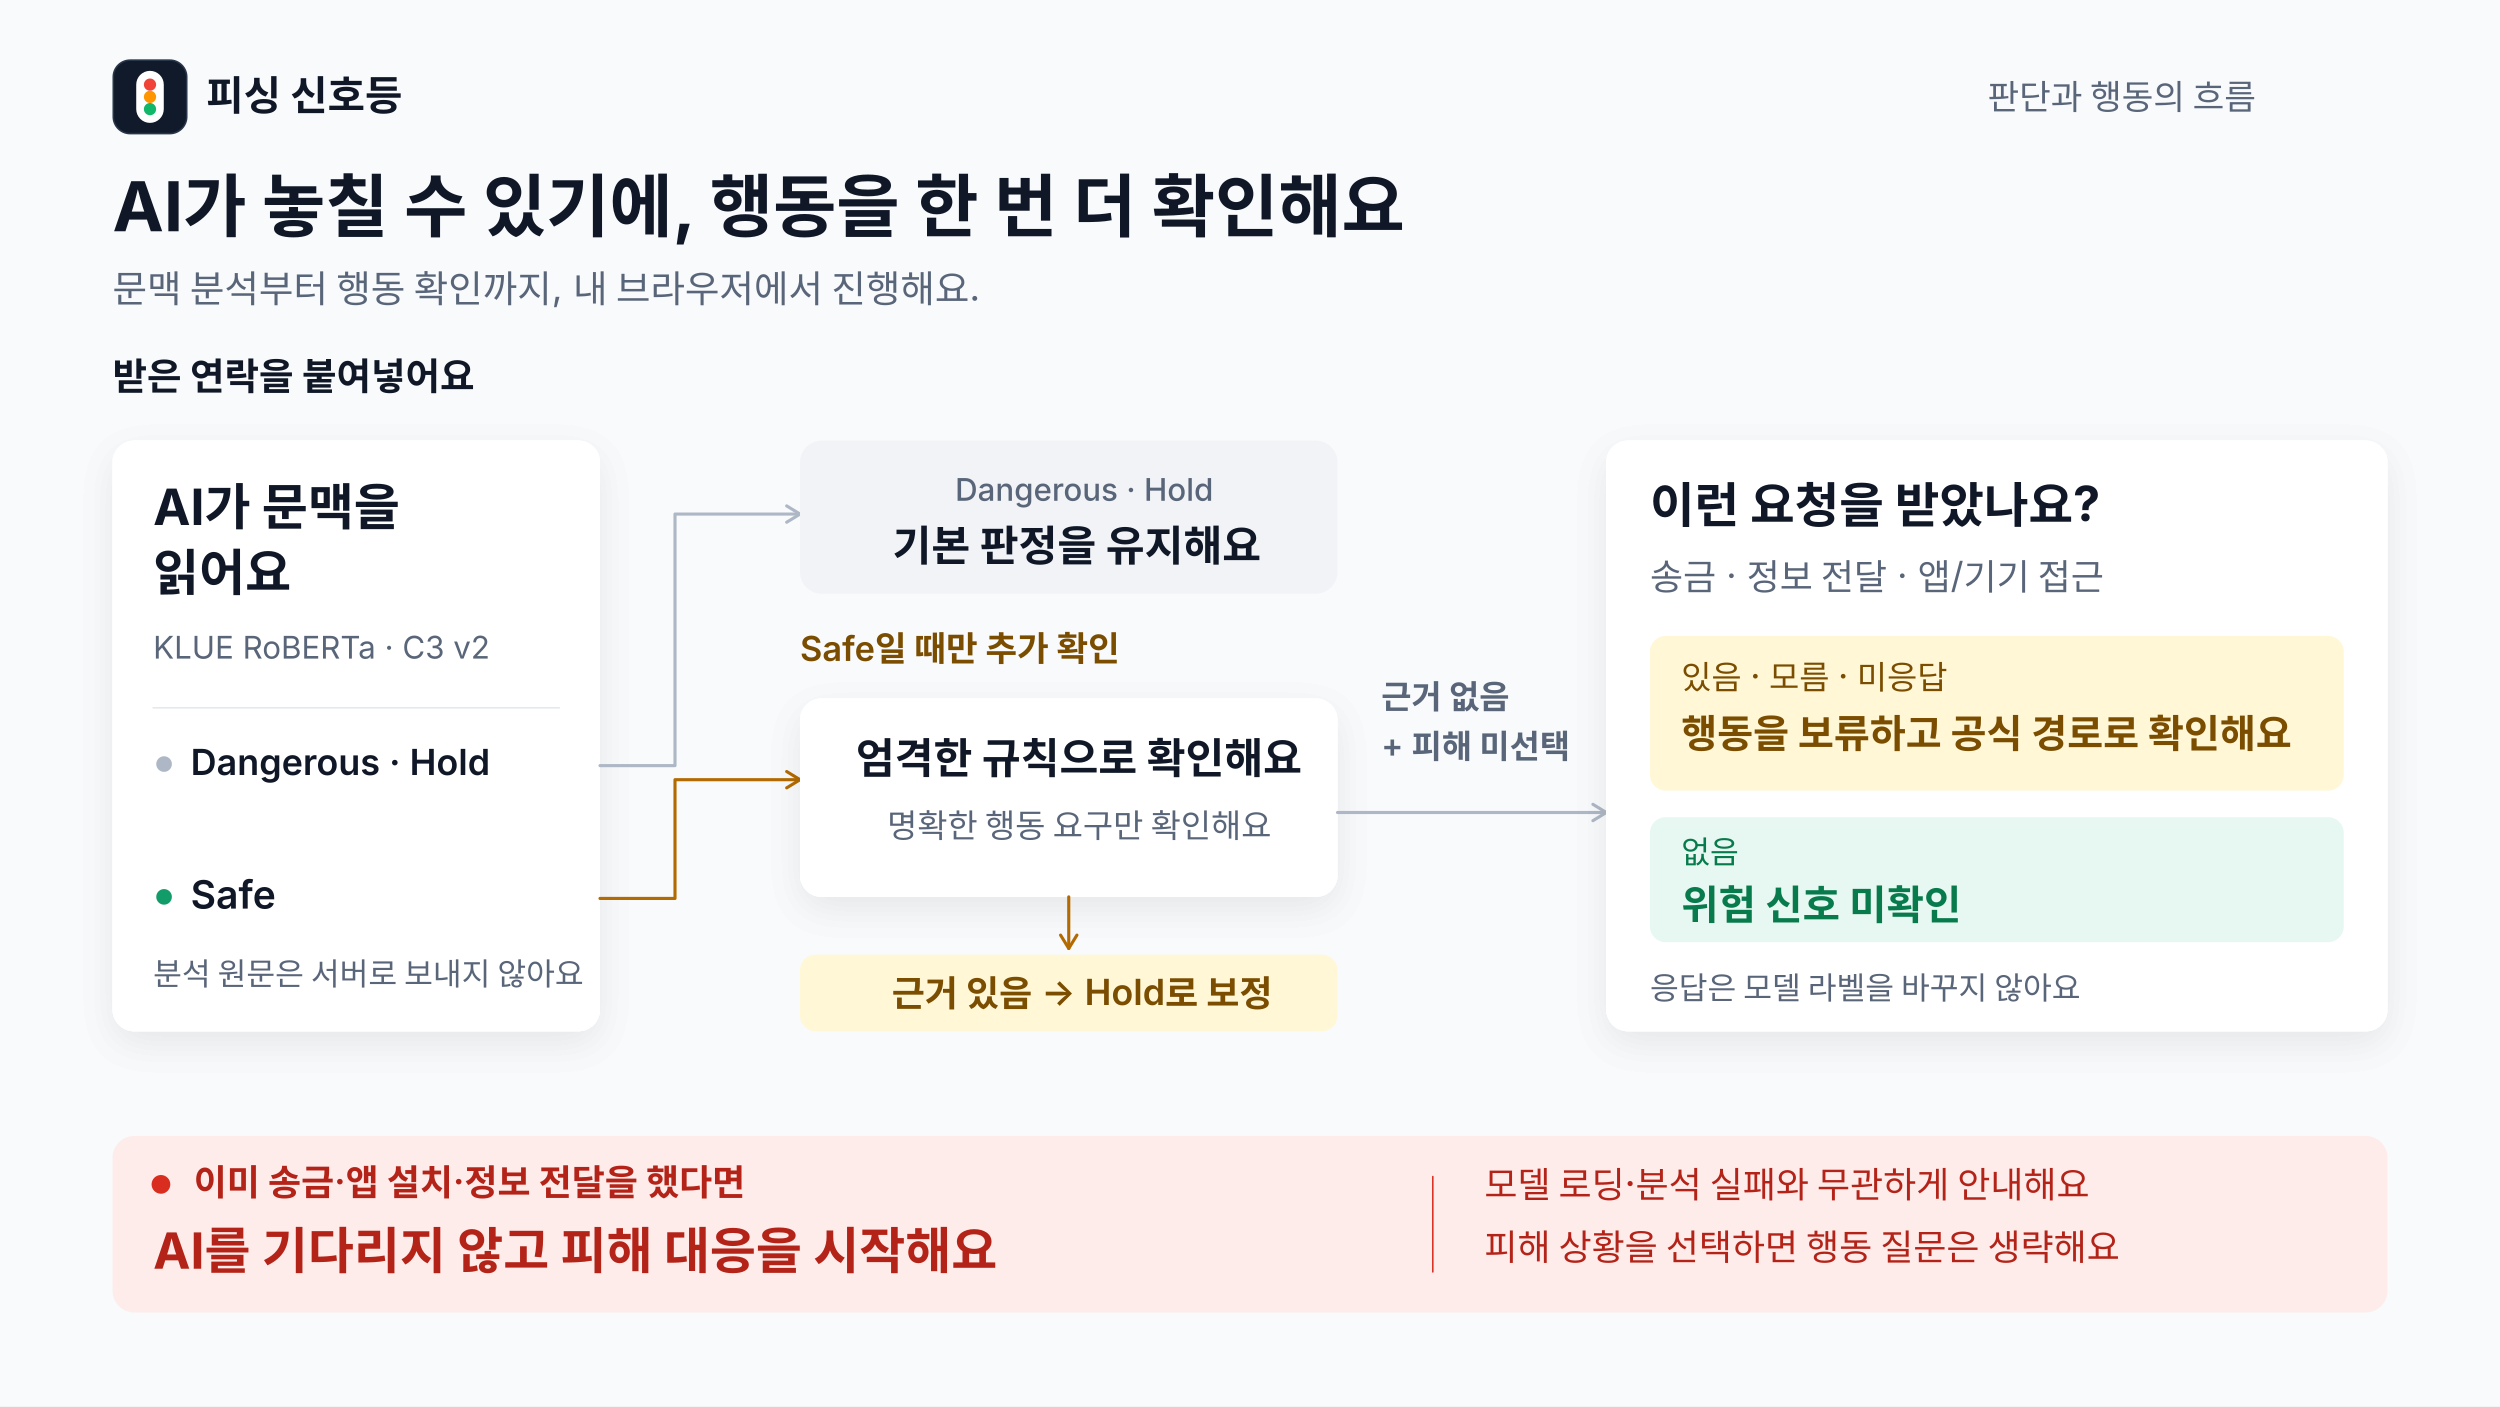
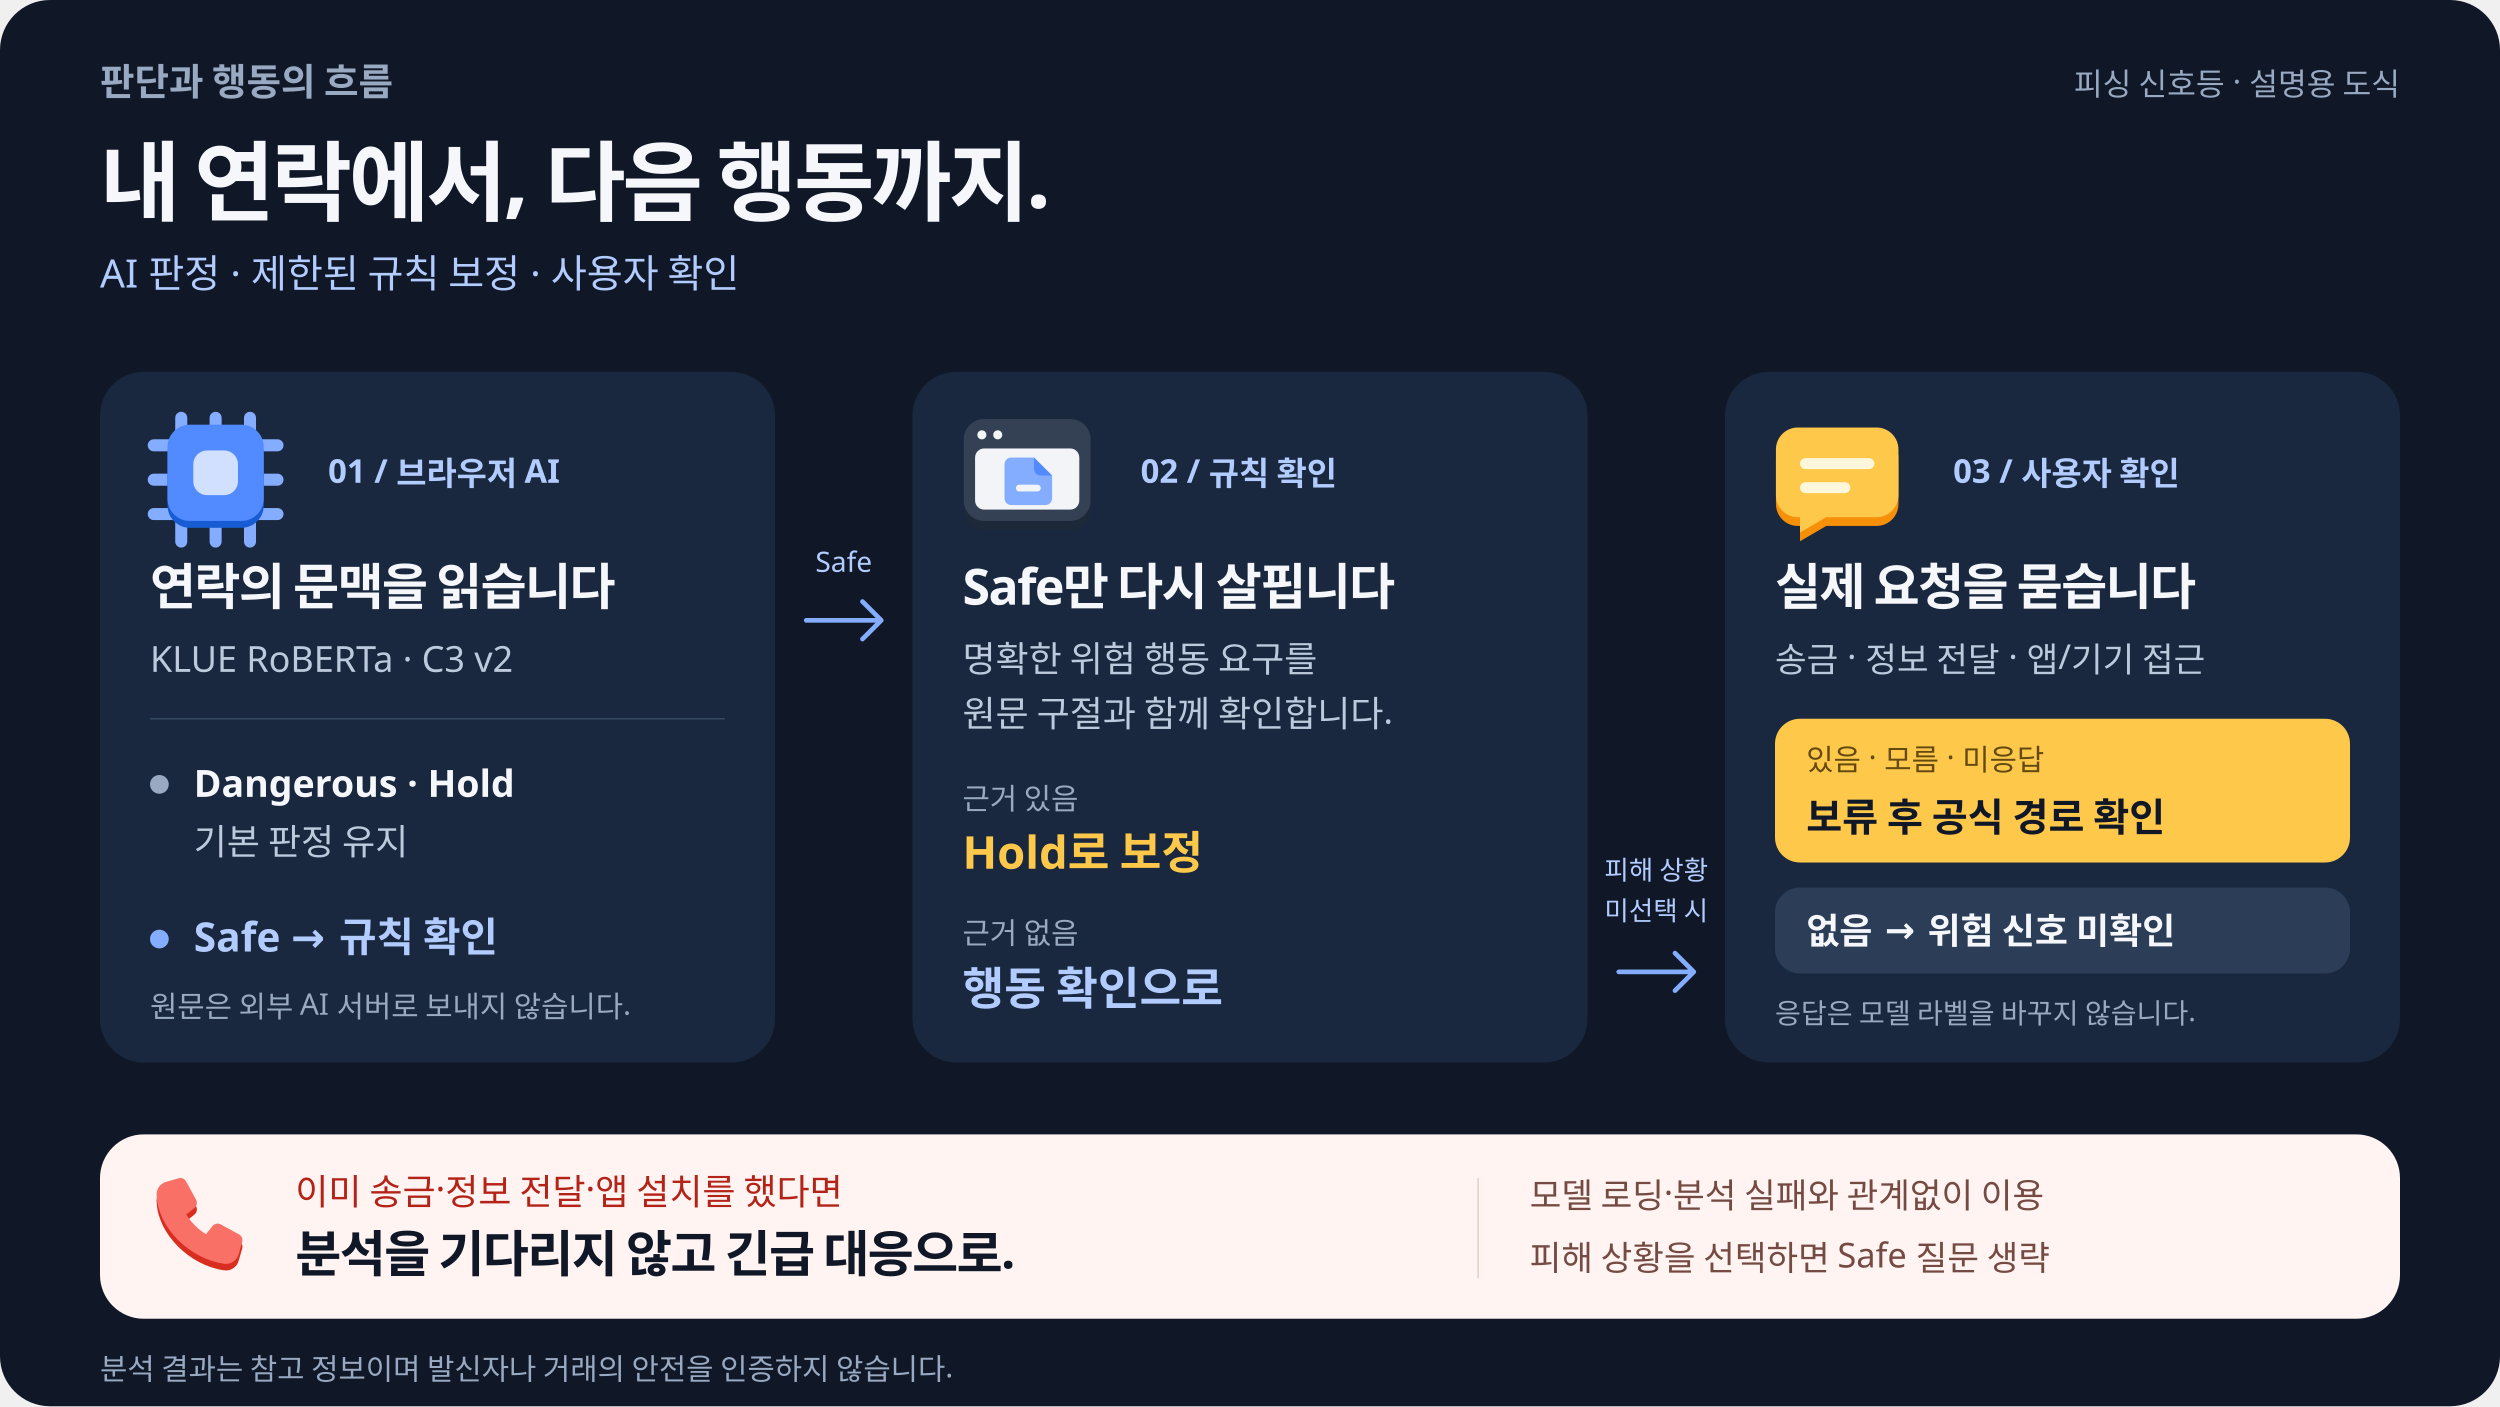
<svg xmlns="http://www.w3.org/2000/svg" width="1600" height="900" viewBox="0 0 1600 900" role="img" aria-labelledby="title desc">
  <defs>
-     <filter id="helper-shadow" x="-20%" y="-20%" width="140%" height="160%" color-interpolation-filters="sRGB">
-       <feDropShadow in="SourceGraphic" dx="0" dy="1" stdDeviation="1" flood-color="rgb(16 24 40)" flood-opacity="0.04" result="shadow1" />
-       <feDropShadow in="SourceGraphic" dx="0" dy="8" stdDeviation="12" flood-color="rgb(16 24 40)" flood-opacity="0.04" result="shadow2" />
-       <feMerge>
-         <feMergeNode in="shadow2" />
-         <feMergeNode in="shadow1" />
-         <feMergeNode in="SourceGraphic" />
-       </feMerge>
-     </filter>
+     <g id="chip">
+       <path d="M20 4v12M40 4v12M60 4v12M20 64v12M40 64v12M60 64v12M4 20h12M4 40h12M4 60h12M64 20h12M64 40h12M64 60h12" stroke="#84ADFF" stroke-width="7" stroke-linecap="round" />
+       <rect x="12" y="12" width="56" height="56" rx="13" fill="#175CD3" />
+       <rect x="12" y="8" width="56" height="56" rx="13" fill="#528BFF" />
+       <rect x="27" y="23" width="26" height="26" rx="8" fill="#D1E0FF" />
+     </g>
+     <g id="browser">
+       <rect x="4" y="11" width="56" height="45" rx="9" fill="#1D2939" />
+       <rect x="4" y="7" width="56" height="45" rx="9" fill="#344054" />
+       <rect x="9" y="20" width="46" height="27" rx="4" fill="#F2F4F7" />
+       <circle cx="12" cy="14" r="2" fill="#F2F4F7" />
+       <circle cx="19" cy="14" r="2" fill="#F2F4F7" />
+       <path d="M25 24h10l8 8v10a3 3 0 0 1-3 3H25a3 3 0 0 1-3-3V27a3 3 0 0 1 3-3Z" fill="#84ADFF" />
+       <path d="M35 24v5a3 3 0 0 0 3 3h5Z" fill="#528BFF" />
+       <rect x="27" y="36" width="11" height="3" rx="1.5" fill="#F2F4F7" />
+     </g>
+     <g id="message">
+       <path d="M14 13h36a10 10 0 0 1 10 10v21a10 10 0 0 1-10 10H27l-12 7V54h-1A10 10 0 0 1 4 44V23a10 10 0 0 1 10-10Z" fill="#F79009" />
+       <path d="M14 9h36a10 10 0 0 1 10 10v21a10 10 0 0 1-10 10H27l-12 7V50h-1A10 10 0 0 1 4 40V19A10 10 0 0 1 14 9Z" fill="#FEC84B" />
+       <rect x="15" y="23" width="34" height="5" rx="2.5" fill="#FFF7DB" />
+       <rect x="15" y="34" width="23" height="5" rx="2.5" fill="#FFF7DB" />
+     </g>
+     <g id="phone">
+       <path d="m12 10 7-2a4 4 0 0 1 5 2l6 11a4 4 0 0 1-1 5l-5 4a38 38 0 0 0 12 12l4-5a4 4 0 0 1 5-1l11 6a4 4 0 0 1 2 5l-2 7a8 8 0 0 1-9 6C26 57 7 38 6 19a8 8 0 0 1 6-9Z" fill="#D92D20" />
+       <path d="m12 6 7-2a4 4 0 0 1 5 2l6 11a4 4 0 0 1-1 5l-5 4a38 38 0 0 0 12 12l4-5a4 4 0 0 1 5-1l11 6a4 4 0 0 1 2 5l-2 7a8 8 0 0 1-9 6C26 53 7 34 6 15a8 8 0 0 1 6-9Z" fill="#F97066" />
+     </g>
  </defs>
-   <rect width="1600" height="900" fill="#f8fafc" />
-   <rect x="72.49" y="38.49" width="47.02" height="47.02" rx="10.776" fill="#101A2B" stroke="#29364A" stroke-width="1" />
-   <rect x="87.184" y="45.347" width="17.633" height="33.306" rx="8.816" fill="white" stroke="none" stroke-width="1" />
-   <circle cx="96.0" cy="54.163" r="3.918" fill="#F04438" />
-   <circle cx="96.0" cy="62.0" r="3.918" fill="#FF9500" />
-   <circle cx="96.0" cy="69.837" r="3.918" fill="#12B76A" />
-   <text x="132" y="70.5" font-family="&quot;Noto Sans KR&quot;, -apple-system, BlinkMacSystemFont, &quot;Apple SD Gothic Neo&quot;, &quot;Segoe UI&quot;, sans-serif" font-size="26" font-weight="700" fill="#101828">피싱 신호등</text>
-   <text x="1272" y="70.0" font-family="&quot;Noto Sans KR&quot;, -apple-system, BlinkMacSystemFont, &quot;Apple SD Gothic Neo&quot;, &quot;Segoe UI&quot;, sans-serif" font-size="22" font-weight="500" fill="#596579">판단과 행동의 흐름</text>
-   <text x="72" y="148.0" font-family="&quot;Noto Sans KR&quot;, -apple-system, BlinkMacSystemFont, &quot;Apple SD Gothic Neo&quot;, &quot;Segoe UI&quot;, sans-serif" font-size="44" font-weight="700" fill="#101828">AI가 놓칠 수 있기에, 행동을 한 번 더 확인해요</text>
-   <text x="72" y="193.5" font-family="&quot;Noto Sans KR&quot;, -apple-system, BlinkMacSystemFont, &quot;Apple SD Gothic Neo&quot;, &quot;Segoe UI&quot;, sans-serif" font-size="24" font-weight="400" fill="#596579">문맥 분석부터 행동 확인까지, 내 브라우저에서 진행해요.</text>
-   <text x="72" y="249.5" font-family="&quot;Noto Sans KR&quot;, -apple-system, BlinkMacSystemFont, &quot;Apple SD Gothic Neo&quot;, &quot;Segoe UI&quot;, sans-serif" font-size="24" font-weight="600" fill="#101828">받은 연락을 붙여넣어요</text>
-   <rect x="72" y="282" width="312" height="378" rx="14.0" fill="#ffffff" stroke="none" stroke-width="1" filter="url(#helper-shadow)" />
-   <text x="98" y="336.0" font-family="&quot;Noto Sans KR&quot;, -apple-system, BlinkMacSystemFont, &quot;Apple SD Gothic Neo&quot;, &quot;Segoe UI&quot;, sans-serif" font-size="32" font-weight="700" fill="#101828">AI가 문맥을</text>
-   <text x="98" y="378.0" font-family="&quot;Noto Sans KR&quot;, -apple-system, BlinkMacSystemFont, &quot;Apple SD Gothic Neo&quot;, &quot;Segoe UI&quot;, sans-serif" font-size="32" font-weight="700" fill="#101828">읽어요</text>
-   <text x="98" y="421.5" font-family="&quot;Noto Sans KR&quot;, -apple-system, BlinkMacSystemFont, &quot;Apple SD Gothic Neo&quot;, &quot;Segoe UI&quot;, sans-serif" font-size="20" font-weight="400" fill="#596579">KLUE RoBERTa · C3 v2</text>
-   <polyline points="98,453 358,453" fill="none" stroke="#e5e9ee" stroke-width="1" stroke-linecap="round" stroke-linejoin="round" />
-   <circle cx="105" cy="489" r="5" fill="#aeb7c5" />
-   <text x="122" y="496.0" font-family="&quot;Noto Sans KR&quot;, -apple-system, BlinkMacSystemFont, &quot;Apple SD Gothic Neo&quot;, &quot;Segoe UI&quot;, sans-serif" font-size="23" font-weight="600" fill="#101828">Dangerous · Hold</text>
-   <circle cx="105" cy="574" r="5" fill="#129c69" />
-   <text x="122" y="581.5" font-family="&quot;Noto Sans KR&quot;, -apple-system, BlinkMacSystemFont, &quot;Apple SD Gothic Neo&quot;, &quot;Segoe UI&quot;, sans-serif" font-size="25" font-weight="600" fill="#101828">Safe</text>
-   <text x="98" y="630.5" font-family="&quot;Noto Sans KR&quot;, -apple-system, BlinkMacSystemFont, &quot;Apple SD Gothic Neo&quot;, &quot;Segoe UI&quot;, sans-serif" font-size="20" font-weight="400" fill="#596579">분석 원문은 서버로 보내지 않아요</text>
-   <polyline points="384,490 432,490 432,329 512,329" fill="none" stroke="#aeb7c5" stroke-width="2" stroke-linecap="round" stroke-linejoin="round" />
-   <polyline points="503.475,334.227 512,329 503.475,323.773" fill="none" stroke="#aeb7c5" stroke-width="2" stroke-linecap="round" stroke-linejoin="round" />
-   <rect x="512" y="282" width="344" height="98" rx="14" fill="#f1f3f6" stroke="none" stroke-width="1" />
-   <text x="611.25" y="320.5" font-family="&quot;Noto Sans KR&quot;, -apple-system, BlinkMacSystemFont, &quot;Apple SD Gothic Neo&quot;, &quot;Segoe UI&quot;, sans-serif" font-size="20" font-weight="500" fill="#596579">Dangerous · Hold</text>
-   <text x="571.25" y="359.0" font-family="&quot;Noto Sans KR&quot;, -apple-system, BlinkMacSystemFont, &quot;Apple SD Gothic Neo&quot;, &quot;Segoe UI&quot;, sans-serif" font-size="27" font-weight="600" fill="#101828">기본 판정을 유지해요</text>
-   <polyline points="384,575 432,575 432,499 512,499" fill="none" stroke="#b36a00" stroke-width="2" stroke-linecap="round" stroke-linejoin="round" />
-   <polyline points="503.475,504.227 512,499 503.475,493.773" fill="none" stroke="#b36a00" stroke-width="2" stroke-linecap="round" stroke-linejoin="round" />
-   <text x="512" y="423.0" font-family="&quot;Noto Sans KR&quot;, -apple-system, BlinkMacSystemFont, &quot;Apple SD Gothic Neo&quot;, &quot;Segoe UI&quot;, sans-serif" font-size="22" font-weight="600" fill="#7a4d00">Safe일 때만 추가 확인</text>
-   <rect x="512" y="447" width="344" height="127" rx="14.0" fill="#ffffff" stroke="none" stroke-width="1" filter="url(#helper-shadow)" />
-   <text x="547.75" y="495.0" font-family="&quot;Noto Sans KR&quot;, -apple-system, BlinkMacSystemFont, &quot;Apple SD Gothic Neo&quot;, &quot;Segoe UI&quot;, sans-serif" font-size="27" font-weight="700" fill="#101828">엄격한 규칙으로 확인해요</text>
-   <text x="567.75" y="536.0" font-family="&quot;Noto Sans KR&quot;, -apple-system, BlinkMacSystemFont, &quot;Apple SD Gothic Neo&quot;, &quot;Segoe UI&quot;, sans-serif" font-size="21" font-weight="400" fill="#596579">명확한 행동 요구만 확인해요</text>
-   <polyline points="684,574 684,607" fill="none" stroke="#b36a00" stroke-width="2" stroke-linecap="round" stroke-linejoin="round" />
-   <polyline points="678.773,598.475 684,607 689.227,598.475" fill="none" stroke="#b36a00" stroke-width="2" stroke-linecap="round" stroke-linejoin="round" />
-   <rect x="512" y="611" width="344" height="49" rx="10" fill="#fff7d6" stroke="none" stroke-width="1" />
-   <text x="570.75" y="644.0" font-family="&quot;Noto Sans KR&quot;, -apple-system, BlinkMacSystemFont, &quot;Apple SD Gothic Neo&quot;, &quot;Segoe UI&quot;, sans-serif" font-size="23" font-weight="600" fill="#7a4d00">근거 있음 → Hold로 보정</text>
-   <text x="884" y="453.5" font-family="&quot;Noto Sans KR&quot;, -apple-system, BlinkMacSystemFont, &quot;Apple SD Gothic Neo&quot;, &quot;Segoe UI&quot;, sans-serif" font-size="21" font-weight="600" fill="#596579">근거 없음</text>
-   <text x="884" y="484.5" font-family="&quot;Noto Sans KR&quot;, -apple-system, BlinkMacSystemFont, &quot;Apple SD Gothic Neo&quot;, &quot;Segoe UI&quot;, sans-serif" font-size="21" font-weight="600" fill="#596579">+ 피해 미선택</text>
-   <polyline points="856,520 1028,520" fill="none" stroke="#aeb7c5" stroke-width="2" stroke-linecap="round" stroke-linejoin="round" />
-   <polyline points="1019.475,525.227 1028,520 1019.475,514.773" fill="none" stroke="#aeb7c5" stroke-width="2" stroke-linecap="round" stroke-linejoin="round" />
-   <rect x="1028" y="282" width="500" height="378" rx="14.0" fill="#ffffff" stroke="none" stroke-width="1" filter="url(#helper-shadow)" />
-   <text x="1056" y="334.5" font-family="&quot;Noto Sans KR&quot;, -apple-system, BlinkMacSystemFont, &quot;Apple SD Gothic Neo&quot;, &quot;Segoe UI&quot;, sans-serif" font-size="31" font-weight="700" fill="#101828">이런 요청을 받았나요?</text>
-   <text x="1056" y="377.5" font-family="&quot;Noto Sans KR&quot;, -apple-system, BlinkMacSystemFont, &quot;Apple SD Gothic Neo&quot;, &quot;Segoe UI&quot;, sans-serif" font-size="23" font-weight="400" fill="#596579">송금 · 정보 전달 · 앱/기기 접근</text>
-   <rect x="1056" y="407" width="444" height="99" rx="10" fill="#fff7d6" stroke="none" stroke-width="1" />
-   <text x="1076" y="441.0" font-family="&quot;Noto Sans KR&quot;, -apple-system, BlinkMacSystemFont, &quot;Apple SD Gothic Neo&quot;, &quot;Segoe UI&quot;, sans-serif" font-size="21" font-weight="500" fill="#7a4d00">있음 · 모름 · 미응답</text>
-   <text x="1076" y="478.5" font-family="&quot;Noto Sans KR&quot;, -apple-system, BlinkMacSystemFont, &quot;Apple SD Gothic Neo&quot;, &quot;Segoe UI&quot;, sans-serif" font-size="25" font-weight="600" fill="#7a4d00">행동을 보류하고 공식 경로로 확인해요</text>
-   <rect x="1056" y="523" width="444" height="80" rx="10" fill="#e7f7f1" stroke="none" stroke-width="1" />
-   <text x="1076" y="552.5" font-family="&quot;Noto Sans KR&quot;, -apple-system, BlinkMacSystemFont, &quot;Apple SD Gothic Neo&quot;, &quot;Segoe UI&quot;, sans-serif" font-size="20" font-weight="500" fill="#087b4d">없음</text>
-   <text x="1076" y="588.5" font-family="&quot;Noto Sans KR&quot;, -apple-system, BlinkMacSystemFont, &quot;Apple SD Gothic Neo&quot;, &quot;Segoe UI&quot;, sans-serif" font-size="26" font-weight="600" fill="#087b4d">위험 신호 미확인</text>
-   <text x="1056" y="639.5" font-family="&quot;Noto Sans KR&quot;, -apple-system, BlinkMacSystemFont, &quot;Apple SD Gothic Neo&quot;, &quot;Segoe UI&quot;, sans-serif" font-size="20" font-weight="400" fill="#596579">응답은 모델 라벨을 바꾸지 않아요</text>
-   <rect x="72" y="727" width="1456" height="113" rx="14" fill="#feeceb" stroke="none" stroke-width="1" />
-   <circle cx="103" cy="758" r="6" fill="#d92d20" />
-   <text x="124" y="765.0" font-family="&quot;Noto Sans KR&quot;, -apple-system, BlinkMacSystemFont, &quot;Apple SD Gothic Neo&quot;, &quot;Segoe UI&quot;, sans-serif" font-size="23" font-weight="600" fill="#b42318">이미 송금·앱 설치·정보 전달을 했다면</text>
-   <text x="98" y="812.0" font-family="&quot;Noto Sans KR&quot;, -apple-system, BlinkMacSystemFont, &quot;Apple SD Gothic Neo&quot;, &quot;Segoe UI&quot;, sans-serif" font-size="32" font-weight="700" fill="#b42318">AI를 기다리지 않고 피해 대응을 시작해요</text>
-   <polyline points="917,753 917,814" fill="none" stroke="#d92d20" stroke-width="1" stroke-linecap="round" stroke-linejoin="round" />
-   <text x="950" y="766.5" font-family="&quot;Noto Sans KR&quot;, -apple-system, BlinkMacSystemFont, &quot;Apple SD Gothic Neo&quot;, &quot;Segoe UI&quot;, sans-serif" font-size="23" font-weight="500" fill="#b42318">모델 로딩·분석 실패와 무관하게 안내해요</text>
-   <text x="950" y="806.5" font-family="&quot;Noto Sans KR&quot;, -apple-system, BlinkMacSystemFont, &quot;Apple SD Gothic Neo&quot;, &quot;Segoe UI&quot;, sans-serif" font-size="23" font-weight="500" fill="#b42318">피해 상황을 선택하면 행동 질문은 생략해요</text>
+   <style>text { font-family: 'Apple SD Gothic Neo', 'Noto Sans KR', sans-serif; }</style>
+   <rect width="1600" height="900" rx="32" fill="#101828" />
+   <g fill="#F5F7FB">
+     <text x="64" y="61" font-size="24" font-weight="600" fill="#98A9C1">판단과 행동의 흐름</text>
+     <text x="1536" y="61" text-anchor="end" font-size="20" fill="#98A9C1">피싱 신호등 · 설명용 도식</text>
+     <text x="64" y="137" font-size="56" font-weight="800" letter-spacing="-2">내 연락에서, 다음 행동까지.</text>
+     <text x="64" y="184" font-size="25" fill="#B2CCFF">AI 판정 · 제한된 규칙 보정 · 사용자 확인</text>
+     <rect x="64" y="238" width="432" height="442" rx="28" fill="#19283E" />
+     <g transform="translate(94 263) scale(1.1)">
+       <use href="#chip" />
+     </g>
+     <text x="210" y="309" font-size="21" font-weight="600" fill="#B2CCFF">01 / 브라우저 AI</text>
+     <text x="96" y="387" font-size="32" font-weight="700" letter-spacing="-1">연락의 문맥을 읽습니다</text>
+     <text x="96" y="430" font-size="23" fill="#BDCADD">KLUE RoBERTa · C3 v2</text>
+     <path d="M96 460h368" stroke="#344762" />
+     <circle cx="102" cy="502" r="6" fill="#98A9C1" />
+     <text x="124" y="510" font-size="24" font-weight="600">Dangerous · Hold</text>
+     <text x="124" y="547" font-size="23" fill="#BDCADD">기본 판정 유지</text>
+     <circle cx="102" cy="601" r="6" fill="#84ADFF" />
+     <text x="124" y="609" font-size="26" font-weight="700" fill="#B2CCFF">Safe → 규칙 확인</text>
+     <text x="96" y="651" font-size="19" fill="#98A9C1">원문은 외부 AI 서버로 보내지 않습니다.</text>
+     <path d="M516 397h48m-12-12 12 12-12 12" fill="none" stroke="#84ADFF" stroke-width="3" stroke-linecap="round" stroke-linejoin="round" />
+     <text x="540" y="366" text-anchor="middle" font-size="18" fill="#B2CCFF">Safe</text>
+     <rect x="584" y="238" width="432" height="442" rx="28" fill="#19283E" />
+     <g transform="translate(611 258) scale(1.45)">
+       <use href="#browser" />
+     </g>
+     <text x="730" y="309" font-size="21" font-weight="600" fill="#B2CCFF">02 / 규칙 확인</text>
+     <text x="616" y="387" font-size="32" font-weight="700" letter-spacing="-1">Safe만 다시 살핍니다</text>
+     <text x="616" y="430" font-size="23" fill="#BDCADD">명확한 위험 행동 요구를</text>
+     <text x="616" y="465" font-size="23" fill="#BDCADD">원문 구절과 함께 확인합니다.</text>
+     <text x="616" y="518" font-size="19" fill="#98A9C1">근거 있음</text>
+     <text x="616" y="556" font-size="29" font-weight="700" fill="#FEC84B">Hold로 보정</text>
+     <text x="616" y="604" font-size="19" fill="#98A9C1">근거 없음</text>
+     <text x="616" y="643" font-size="29" font-weight="700" fill="#B2CCFF">행동 확인으로</text>
+     <text x="1060" y="563" text-anchor="middle" font-size="17" fill="#B2CCFF">피해 상황</text>
+     <text x="1060" y="589" text-anchor="middle" font-size="17" fill="#B2CCFF">미선택 시</text>
+     <path d="M1036 622h48m-12-12 12 12-12 12" fill="none" stroke="#84ADFF" stroke-width="3" stroke-linecap="round" stroke-linejoin="round" />
+     <rect x="1104" y="238" width="432" height="442" rx="28" fill="#19283E" />
+     <g transform="translate(1131 261) scale(1.4)">
+       <use href="#message" />
+     </g>
+     <text x="1250" y="309" font-size="21" font-weight="600" fill="#B2CCFF">03 / 사용자 확인</text>
+     <text x="1136" y="387" font-size="32" font-weight="700" letter-spacing="-1">실제 요청을 묻습니다</text>
+     <text x="1136" y="430" font-size="22" fill="#BDCADD">송금 · 정보 전달 · 앱/기기 접근</text>
+     <rect x="1136" y="460" width="368" height="92" rx="16" fill="#FEC84B" />
+     <text x="1156" y="493" font-size="19" fill="#654A10">있음 · 모름 · 미응답</text>
+     <text x="1156" y="532" font-size="25" font-weight="700" fill="#101828">보류 후 공식 경로 확인</text>
+     <rect x="1136" y="568" width="368" height="55" rx="16" fill="#2B3D57" />
+     <text x="1156" y="604" font-size="23" font-weight="600">없음 → 위험 신호 미확인</text>
+     <text x="1136" y="655" font-size="18" fill="#98A9C1">응답은 모델 라벨을 바꾸지 않습니다.</text>
+     <rect x="64" y="726" width="1472" height="118" rx="28" fill="#FFF4F1" />
+     <g transform="translate(94 750) scale(1.05)">
+       <use href="#phone" />
+     </g>
+     <text x="189" y="771" font-size="23" fill="#B42318">이미 송금·정보 전달·앱 설치를 했다면</text>
+     <text x="189" y="814" font-size="32" font-weight="700" letter-spacing="-1" fill="#101828">분석을 기다리지 않고 긴급 대응으로.</text>
+     <path d="M946 754v64" stroke="#EACEC7" />
+     <text x="979" y="773" font-size="22" fill="#744A43">모델 로딩·분석 실패와 관계없이 이용</text>
+     <text x="979" y="813" font-size="22" fill="#744A43">피해 상황을 선택하면 Safe 질문 생략</text>
+     <text x="64" y="883" font-size="19" fill="#98A9C1">분석 결과는 참고 정보이며 발신자나 거래의 안전을 인증하지 않습니다.</text>
+   </g>
</svg>
